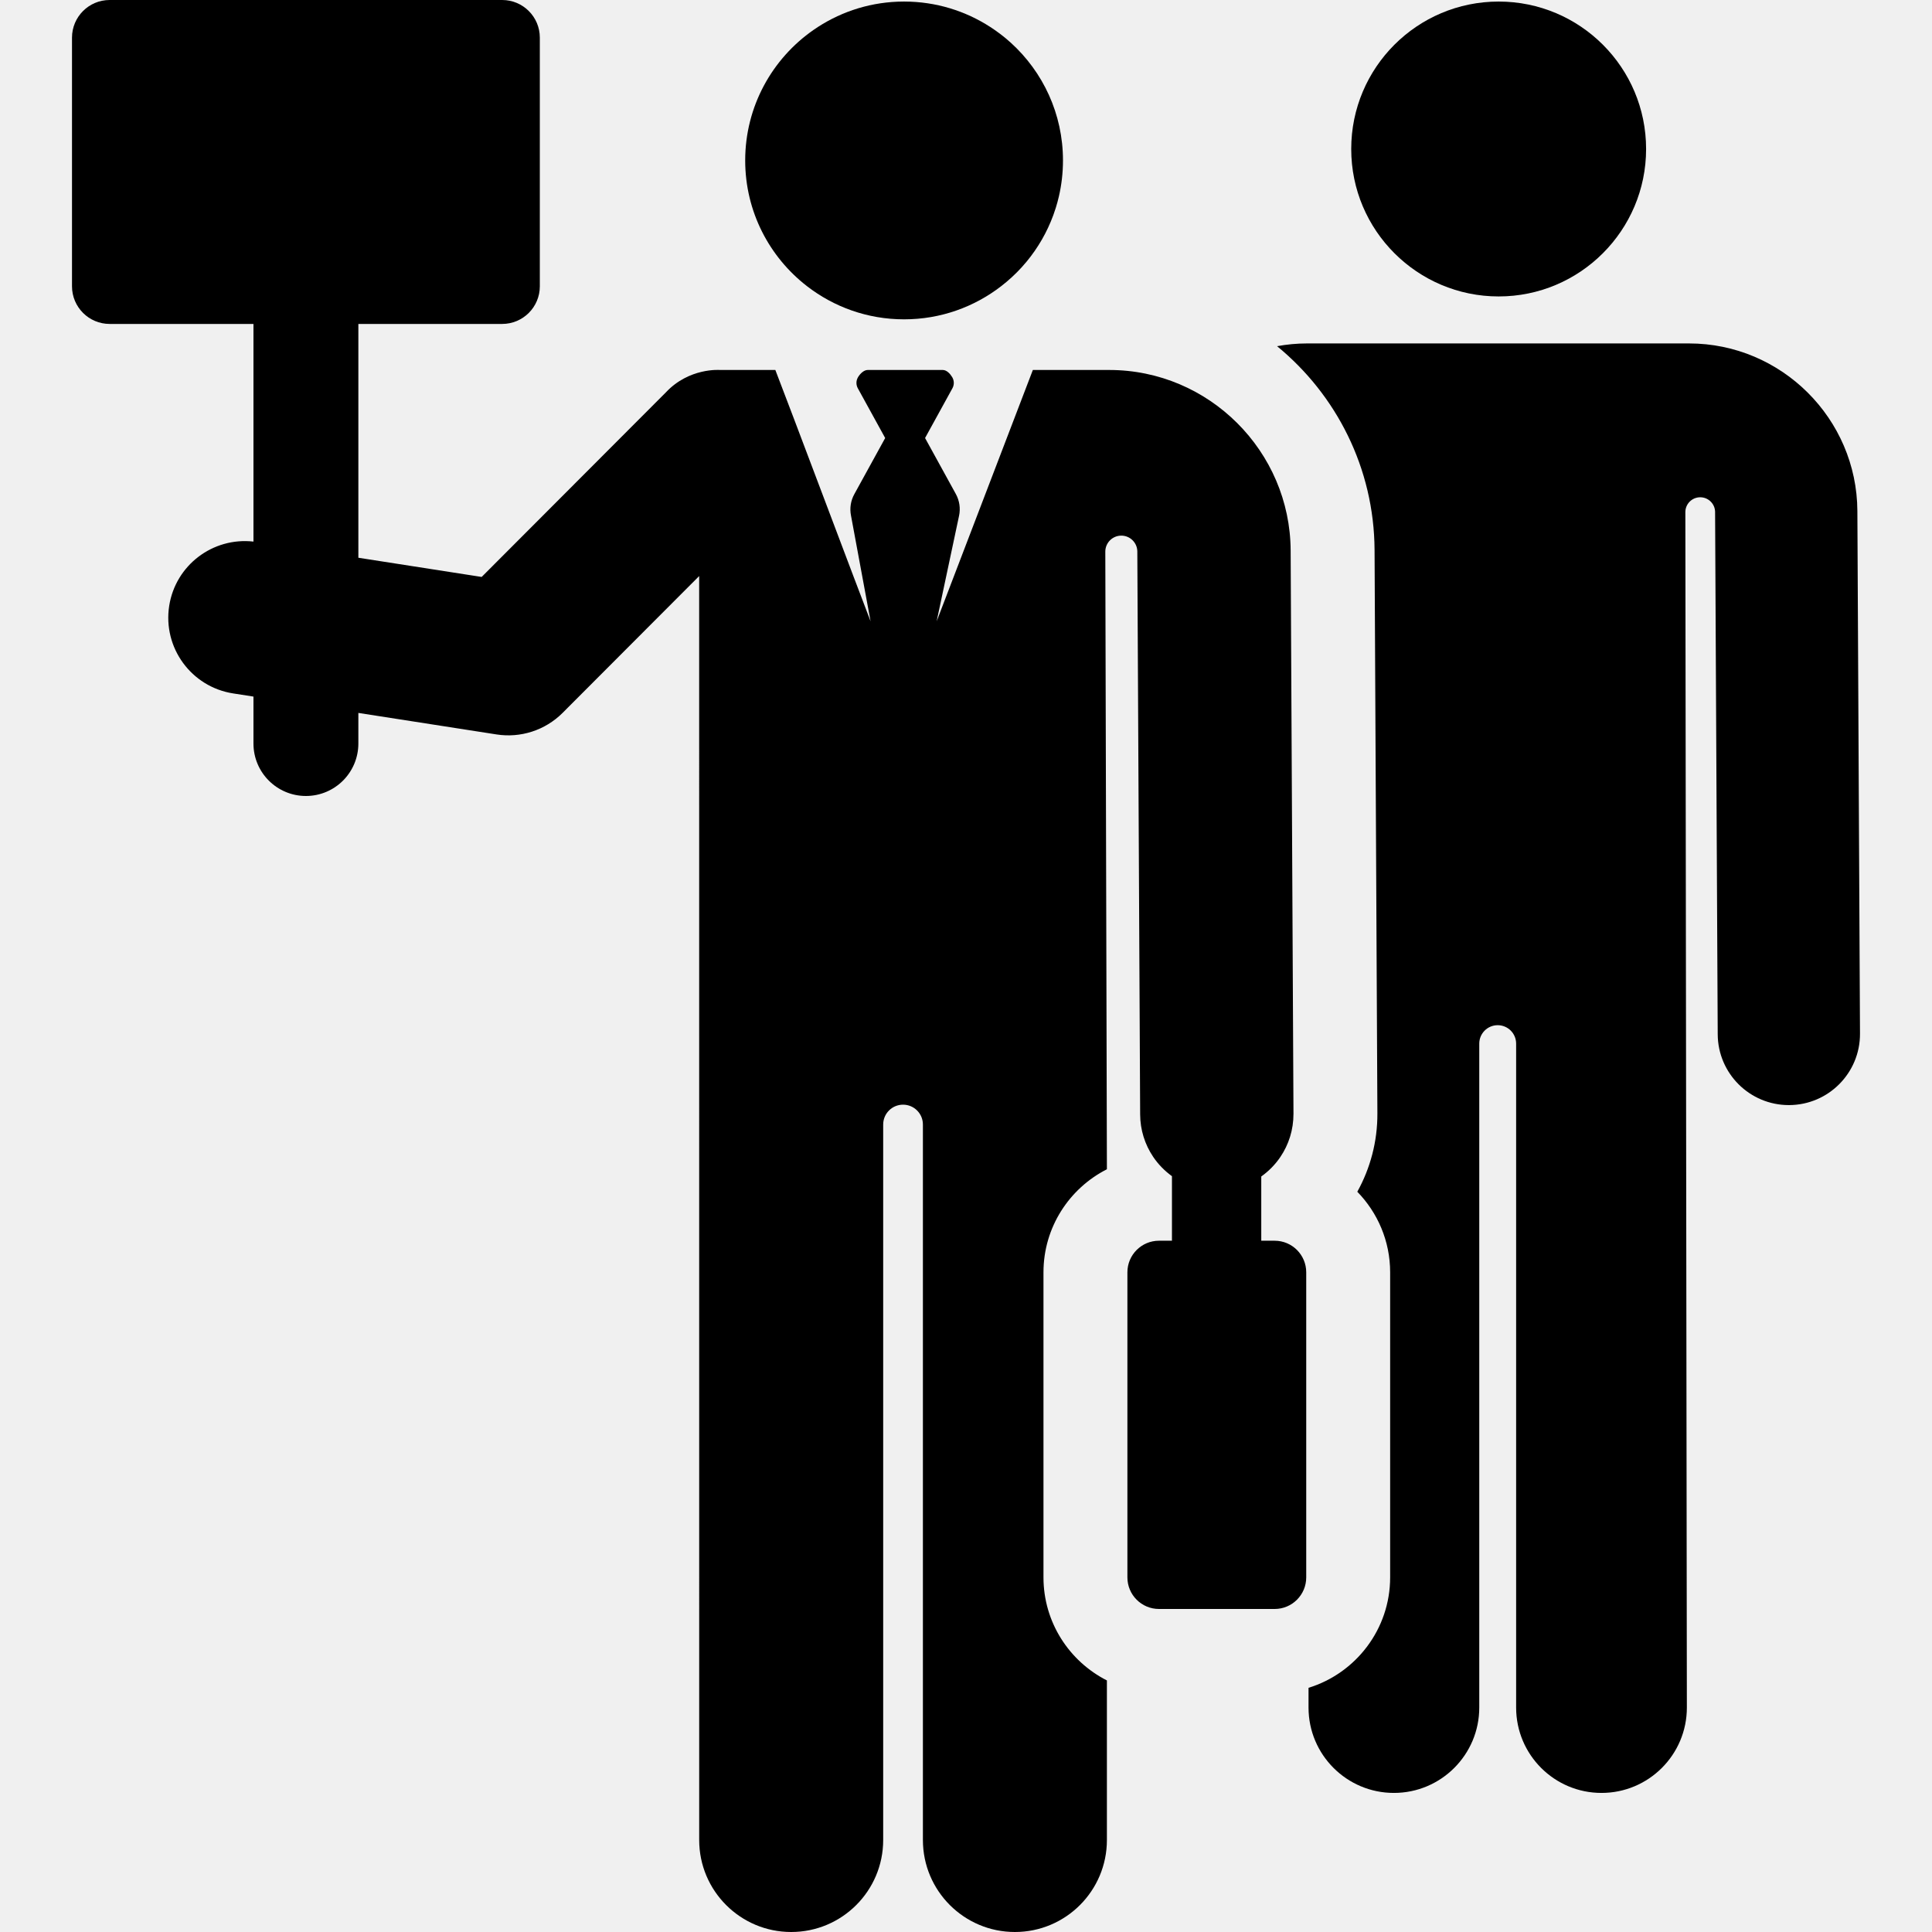
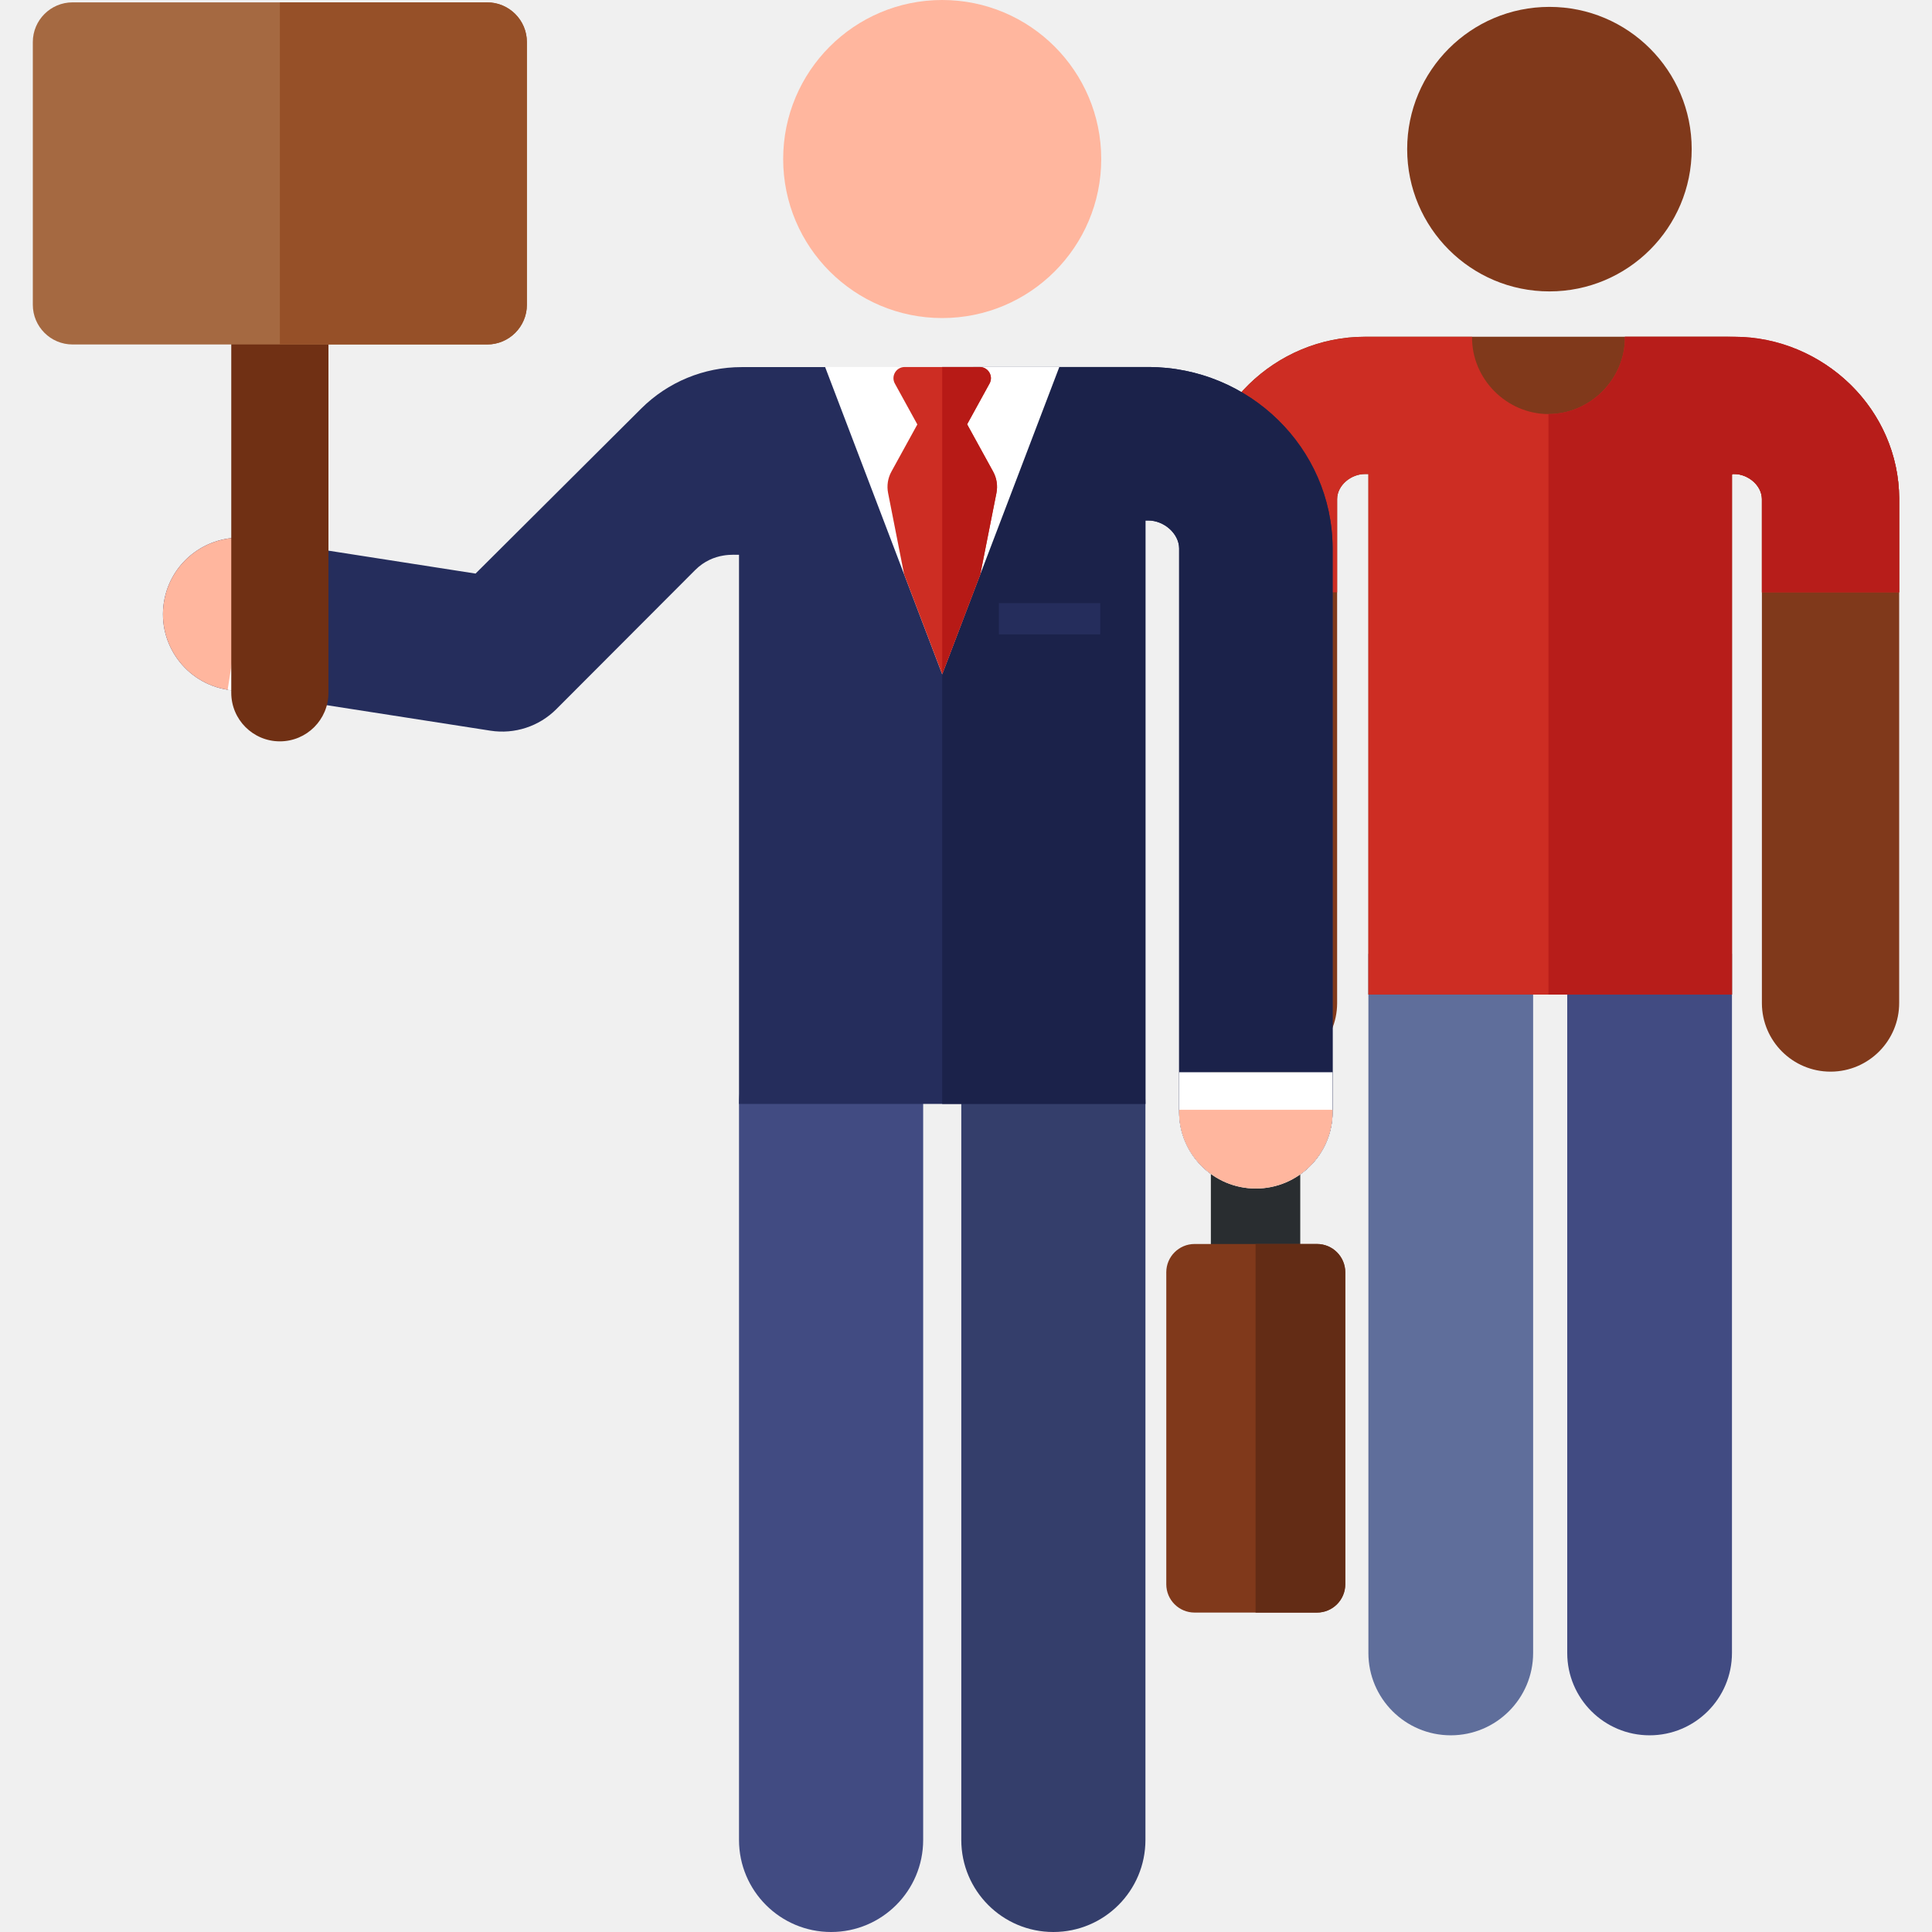
- <svg xmlns="http://www.w3.org/2000/svg" version="1.1" id="Capa_1" x="0px" y="0px" viewBox="0 0 460.438 460.438" style="enable-background:new 0 0 460.438 460.438;" xml:space="preserve">
-   <g id="XMLID_11_">
-     <path id="XMLID_12_" d="M442.653,121.768c-0.111-22.012-18.11-39.92-40.122-39.92c-9.424,0-81.564,0-91.02,0   c-2.443,0-4.833,0.232-7.158,0.655c14.088,11.549,23.138,29.042,23.236,48.59l0.674,134.228c0.034,6.778-1.713,13.154-4.789,18.698   c4.839,4.964,7.828,11.738,7.828,19.201v72.705c0,12.369-8.201,22.857-19.451,26.318v4.705c0,11.236,9.109,20.345,20.345,20.345   s20.345-9.108,20.345-20.345V248.719c0-2.426,1.967-4.393,4.393-4.393c2.426,0,4.393,1.967,4.393,4.393v158.229   c0,11.236,9.108,20.345,20.345,20.345s20.345-9.108,20.345-20.345l-0.361-284.889c-0.002-1.936,1.549-3.516,3.485-3.549   c1.936-0.033,3.541,1.494,3.603,3.429c0,0.001,0,0.001,0,0.002l0.626,124.557c0.047,9.335,7.628,16.869,16.952,16.869   c0.028,0,0.059,0,0.087,0c9.363-0.047,16.916-7.676,16.869-17.039L442.653,121.768z" />
-     <path id="XMLID_986_" d="M192.289,68.174c6.406,4.966,14.442,7.93,23.175,7.93s16.769-2.964,23.175-7.93   c1.744-1.352,3.373-2.845,4.855-4.476c0.407-0.448,0.804-0.906,1.19-1.374c2.701-3.273,4.863-7.007,6.349-11.067   c0.212-0.58,0.411-1.167,0.595-1.759c0.277-0.889,0.521-1.792,0.733-2.709c0.634-2.748,0.97-5.611,0.97-8.552v0   c0-11.11-4.785-21.103-12.406-28.029c-0.448-0.407-0.906-0.804-1.374-1.19c-0.8-0.66-1.633-1.281-2.486-1.875   c-5.744-3.998-12.644-6.452-20.102-6.743c-0.497-0.02-0.997-0.029-1.499-0.029s-1.002,0.01-1.499,0.029   c-7.458,0.291-14.357,2.745-20.102,6.743c-9.828,6.84-16.266,18.213-16.266,31.094C177.597,50.418,183.354,61.247,192.289,68.174z" />
-     <path id="XMLID_987_" d="M357.164,70.648c19.391,0,35.138-15.747,35.138-35.138c0-19.407-15.732-35.139-35.138-35.139   c-19.406,0-35.138,15.732-35.138,35.139C322.026,54.908,337.78,70.648,357.164,70.648z" />
-     <path id="XMLID_989_" d="M311.303,303.22c0-4.158-3.371-7.529-7.529-7.529h-3.187v-15.307c1.781-1.271,3.329-2.845,4.554-4.658h0   c1.986-2.94,3.123-6.423,3.123-10.304l0,0c-0.006-1.157-0.669-133.176-0.674-134.227c-0.118-23.622-19.438-43.021-43.237-43.021   h-18.201l0,0c-2.332,6.092-20.301,53.037-22.928,59.9l5.34-25.155c0.375-1.766,0.103-3.609-0.767-5.191l-7.333-13.337l6.519-11.857   c0.452-0.822,0.436-1.822-0.041-2.63s-1.315-1.73-2.253-1.73h-17.893c-0.938,0-1.838,0.922-2.316,1.73   c-0.478,0.808-0.493,1.808-0.041,2.63l6.519,11.857l-7.36,13.386c-0.854,1.552-1.132,3.356-0.787,5.094l4.669,25.203   c-2.466-6.325-19.639-52.054-22.699-59.901h-13.184c-0.01,0-0.02,0-0.031,0c0,0-7.333-0.602-12.899,5.364   c-4.822,4.831-39.195,39.271-43.877,43.962l-29.384-4.576V77.201h34.275c4.955,0,8.971-4.016,8.971-8.971V8.971   c0-4.955-4.016-8.971-8.971-8.971H26.13c-4.955,0-8.971,4.016-8.971,8.971V68.23c0,4.954,4.016,8.971,8.971,8.971h34.275v51.869   c-9.668-1.086-18.57,5.614-20.082,15.323c-1.553,9.971,5.271,19.312,15.241,20.864l4.841,0.754V177.2c0,6.903,5.597,12.5,12.5,12.5   s12.5-5.597,12.5-12.5v-7.296l32.941,5.13c5.683,0.887,11.563-0.957,15.743-5.146c7.168-7.182,25.337-25.387,32.536-32.6   c0,23.122,0.008,301.225,0.008,301.225c0,12.108,9.816,21.925,21.925,21.925c12.109,0,21.925-9.817,21.925-21.925V267.999   c0-2.614,2.119-4.733,4.733-4.733c2.614,0,4.733,2.119,4.733,4.733v170.514c0,12.109,9.816,21.925,21.925,21.925   c12.109,0,21.925-9.816,21.925-21.925v0v-38.029c-8.958-4.547-15.116-13.845-15.116-24.56V303.22   c0-10.715,6.157-20.013,15.116-24.56c0-0.183-0.303-117.494-0.38-147.182c-0.005-2.091,1.673-3.797,3.764-3.825   c2.091-0.028,3.815,1.632,3.865,3.724c0-0.001,0,0,0,0l0.675,134.228c0.018,3.652,1.111,7.144,3.121,10.12h0   c1.203,1.781,2.72,3.323,4.458,4.582v15.384h-3.089c-4.158,0-7.529,3.371-7.529,7.529v72.705c0,4.158,3.371,7.529,7.529,7.529   h27.561c4.158,0,7.529-3.371,7.529-7.529V303.22z" />
+ <svg xmlns="http://www.w3.org/2000/svg" version="1.1" id="Capa_1" x="0px" y="0px" viewBox="0 0 512 512" style="enable-background:new 0 0 512 512;" xml:space="preserve">
+   <path style="fill:#5F6E9B;" d="M362.639,252.782v185.265c0,12.055,9.773,21.828,21.828,21.828s21.828-9.773,21.828-21.828V252.782  H362.639z" />
+   <path style="fill:#414B82;" d="M415.332,252.782v185.265c0,12.055,9.773,21.828,21.828,21.828s21.828-9.773,21.828-21.828V252.782  H415.332z" />
+   <g>
+     <circle style="fill:#80391B;" cx="410.616" cy="39.525" r="37.7" />
+     <path style="fill:#80391B;" d="M503.302,132.077c-0.112-22.397-18.248-42.832-45.362-42.832c-16.913,0-95.777,0-95.777,0l0,0   c-0.166,0-0.327,0-0.47,0c-23.662,0-43.6,19.243-43.719,42.832v24.896l0,0v108.742c-0.05,10.046,8.053,18.231,18.099,18.281h0.093   c10.003,0,18.138-8.084,18.188-18.099c0-14.297,0-117.052,0-133.637c0.018-3.658,3.68-6.634,7.338-6.634h0.947V263.57h96.351   V125.748c0.042,0.009,0.081,0.023,0.124,0.033c-0.006-0.05-0.004-0.103-0.009-0.154c0.407,0.053,2.051-0.293,4.403,1.134   c1.916,1.162,3.078,2.946,3.344,4.697c0.04,0.263,0.068,0.53,0.069,0.802c0,16.548,0,119.058,0,133.638   c0.05,10.015,8.185,18.098,18.188,18.098h0.093c10.046-0.05,18.149-8.235,18.099-18.281V156.972l0,0v-24.895H503.302z" />
  </g>
+   <path style="fill:#CD2D23;" d="M459.583,89.246h-1.633c-0.004,0-0.009,0-0.013,0H430.62c0.131,11.218-9.207,20.485-20.255,20.485  c-11.051,0-20.385-9.272-20.255-20.485h-27.948l0,0h-0.47c-23.618,0-43.6,19.214-43.719,42.831v24.896h36.38V132.26  c0.018-3.658,3.68-6.634,7.338-6.634h0.947v137.943h96.351V125.748c0.042,0.009,0.081,0.023,0.124,0.033  c-0.006-0.05-0.004-0.104-0.009-0.155h0.48c3.657,0,7.32,2.975,7.338,6.634v24.713h36.38v-24.896  C503.184,108.459,483.201,89.246,459.583,89.246z" />
+   <path style="fill:#B71D1A;" d="M459.583,89.246h-1.633c-0.004,0-0.009,0-0.013,0H430.62c0.131,11.218-9.207,20.485-20.255,20.485  c-0.001,0-0.002,0-0.004,0V263.57h48.627V125.748c0.042,0.009,0.081,0.023,0.123,0.033c-0.006-0.05-0.004-0.103-0.009-0.155h0.479  c3.658,0,7.32,2.975,7.338,6.634v24.713h36.38v-24.896C503.184,108.46,483.201,89.246,459.583,89.246z" />
+   <path style="fill:#343E6B;" d="M279.152,512c-13.476,0-24.402-10.925-24.402-24.402V292.553c0-13.476,10.925-24.402,24.402-24.402  c13.476,0,24.402,10.925,24.402,24.402v195.045C303.553,501.075,292.629,512,279.152,512z" />
+   <path style="fill:#414B82;" d="M220.246,512c-13.476,0-24.402-10.925-24.402-24.402V292.553c0-13.476,10.925-24.402,24.402-24.402  c13.477,0,24.402,10.925,24.402,24.402v195.045C244.648,501.075,233.722,512,220.246,512z" />
+   <path style="fill:#252D5C;" d="M353.152,145.143c-0.133-26.401-22.056-47.88-48.871-47.88l-107.776,0.023  c-9.96,0.002-19.513,3.95-26.569,10.979l-43.907,43.738l-59.457-9.261c-11.068-1.729-21.421,5.846-23.143,16.906  c-1.723,11.059,5.845,21.422,16.906,23.144l69.639,10.846c6.396,0.994,12.884-1.121,17.463-5.709l36.77-36.842  c4.938-4.947,10.847-3.941,11.638-4.07v145.536h107.709v-154.62h0.727c4.261,0,8.159,3.514,8.202,7.38v149.324  c0,11.231,9.104,20.335,20.335,20.335s20.335-9.104,20.335-20.335V145.245C353.153,145.211,353.153,145.177,353.152,145.143z" />
+   <path style="fill:#FFB69E;" d="M76.252,144.25l-9.68-1.507c-11.068-1.729-21.421,5.846-23.143,16.906  c-1.723,11.059,5.845,21.422,16.906,23.144l9.764,1.52L76.252,144.25z" />
+   <polygon style="fill:#FFFFFF;" points="76.252,144.25 66.572,142.742 60.335,182.791 70.098,184.312 " />
+   <path style="fill:#1B224A;" d="M353.152,145.143c-0.133-26.401-22.056-47.88-48.871-47.88c-6.447,0-48.177,0-54.588,0v195.291  h53.861V137.933h0.727c4.261,0,8.16,3.514,8.202,7.38v149.324c0,11.231,9.104,20.335,20.335,20.335s20.335-9.104,20.335-20.335  V145.245C353.153,145.211,353.153,145.177,353.152,145.143z" />
+   <rect x="320.891" y="284.148" style="fill:#292D30;" width="23.69" height="51.087" />
+   <path style="fill:#FFFFFF;" d="M312.477,284.149v10.489c0,11.231,9.104,20.335,20.335,20.335s20.335-9.104,20.335-20.335v-10.489  H312.477z" />
+   <g>
+     <path style="fill:#FFB69E;" d="M312.477,294.113v0.523c0,11.231,9.104,20.335,20.335,20.335s20.335-9.104,20.335-20.335v-0.523   H312.477z" />
+     <circle style="fill:#FFB69E;" cx="249.693" cy="42.144" r="42.144" />
+   </g>
+   <path style="fill:#80391B;" d="M349.008,427.348h-32.428c-4.144,0-7.503-3.359-7.503-7.503v-82.672c0-4.144,3.359-7.503,7.503-7.503  h32.428c4.144,0,7.503,3.359,7.503,7.503v82.672C356.512,423.988,353.153,427.348,349.008,427.348z" />
+   <polygon style="fill:#FFFFFF;" points="218.665,97.263 249.692,178.688 280.728,97.263 " />
+   <path style="fill:#CD2D23;" d="M263.189,124.981l-6.893-12.536l5.941-10.804c1.081-1.965-0.343-4.377-2.589-4.377h-19.915  c-2.242,0-3.67,2.41-2.589,4.377l5.961,10.84l-6.874,12.502c-0.952,1.731-1.261,3.743-0.875,5.68l4.24,21.524l10.096,26.502  l10.106-26.507l4.264-21.517C264.45,128.726,264.141,126.714,263.189,124.981z" />
+   <path style="fill:#B71A16;" d="M263.189,124.981l-6.893-12.536l5.941-10.804c1.081-1.965-0.342-4.377-2.589-4.377h-9.955v81.408  v0.017l10.106-26.507l4.264-21.517C264.45,128.726,264.141,126.714,263.189,124.981z" />
+   <rect x="264.716" y="159.828" style="fill:#252D5C;" width="26.862" height="8.285" />
+   <path style="fill:#632C15;" d="M349.008,329.67H332.74v97.678h16.268c4.144,0,7.503-3.36,7.503-7.503v-82.672  C356.512,333.029,353.153,329.67,349.008,329.67z" />
+   <path style="fill:#703014;" d="M74.166,196.466c-7.113,0-12.879-5.766-12.879-12.879V54.123c0-7.113,5.766-12.879,12.879-12.879  c7.113,0,12.879,5.766,12.879,12.879v129.464C87.045,190.7,81.279,196.466,74.166,196.466z" />
+   <path style="fill:#A56941;" d="M139.635,80.754c0,5.818-4.717,10.535-10.535,10.535H19.233c-5.818,0-10.535-4.717-10.535-10.535  V11.159c0-5.818,4.717-10.535,10.535-10.535h109.866c5.818,0,10.535,4.717,10.535,10.535v69.595H139.635z" />
+   <path style="fill:#965028;" d="M139.635,11.159c0-5.818-4.717-10.535-10.535-10.535H74.166V91.29H129.1  c5.818,0,10.535-4.717,10.535-10.535V11.159z" />
  <g>
</g>
  <g>
</g>
  <g>
</g>
  <g>
</g>
  <g>
</g>
  <g>
</g>
  <g>
</g>
  <g>
</g>
  <g>
</g>
  <g>
</g>
  <g>
</g>
  <g>
</g>
  <g>
</g>
  <g>
</g>
  <g>
</g>
</svg>
